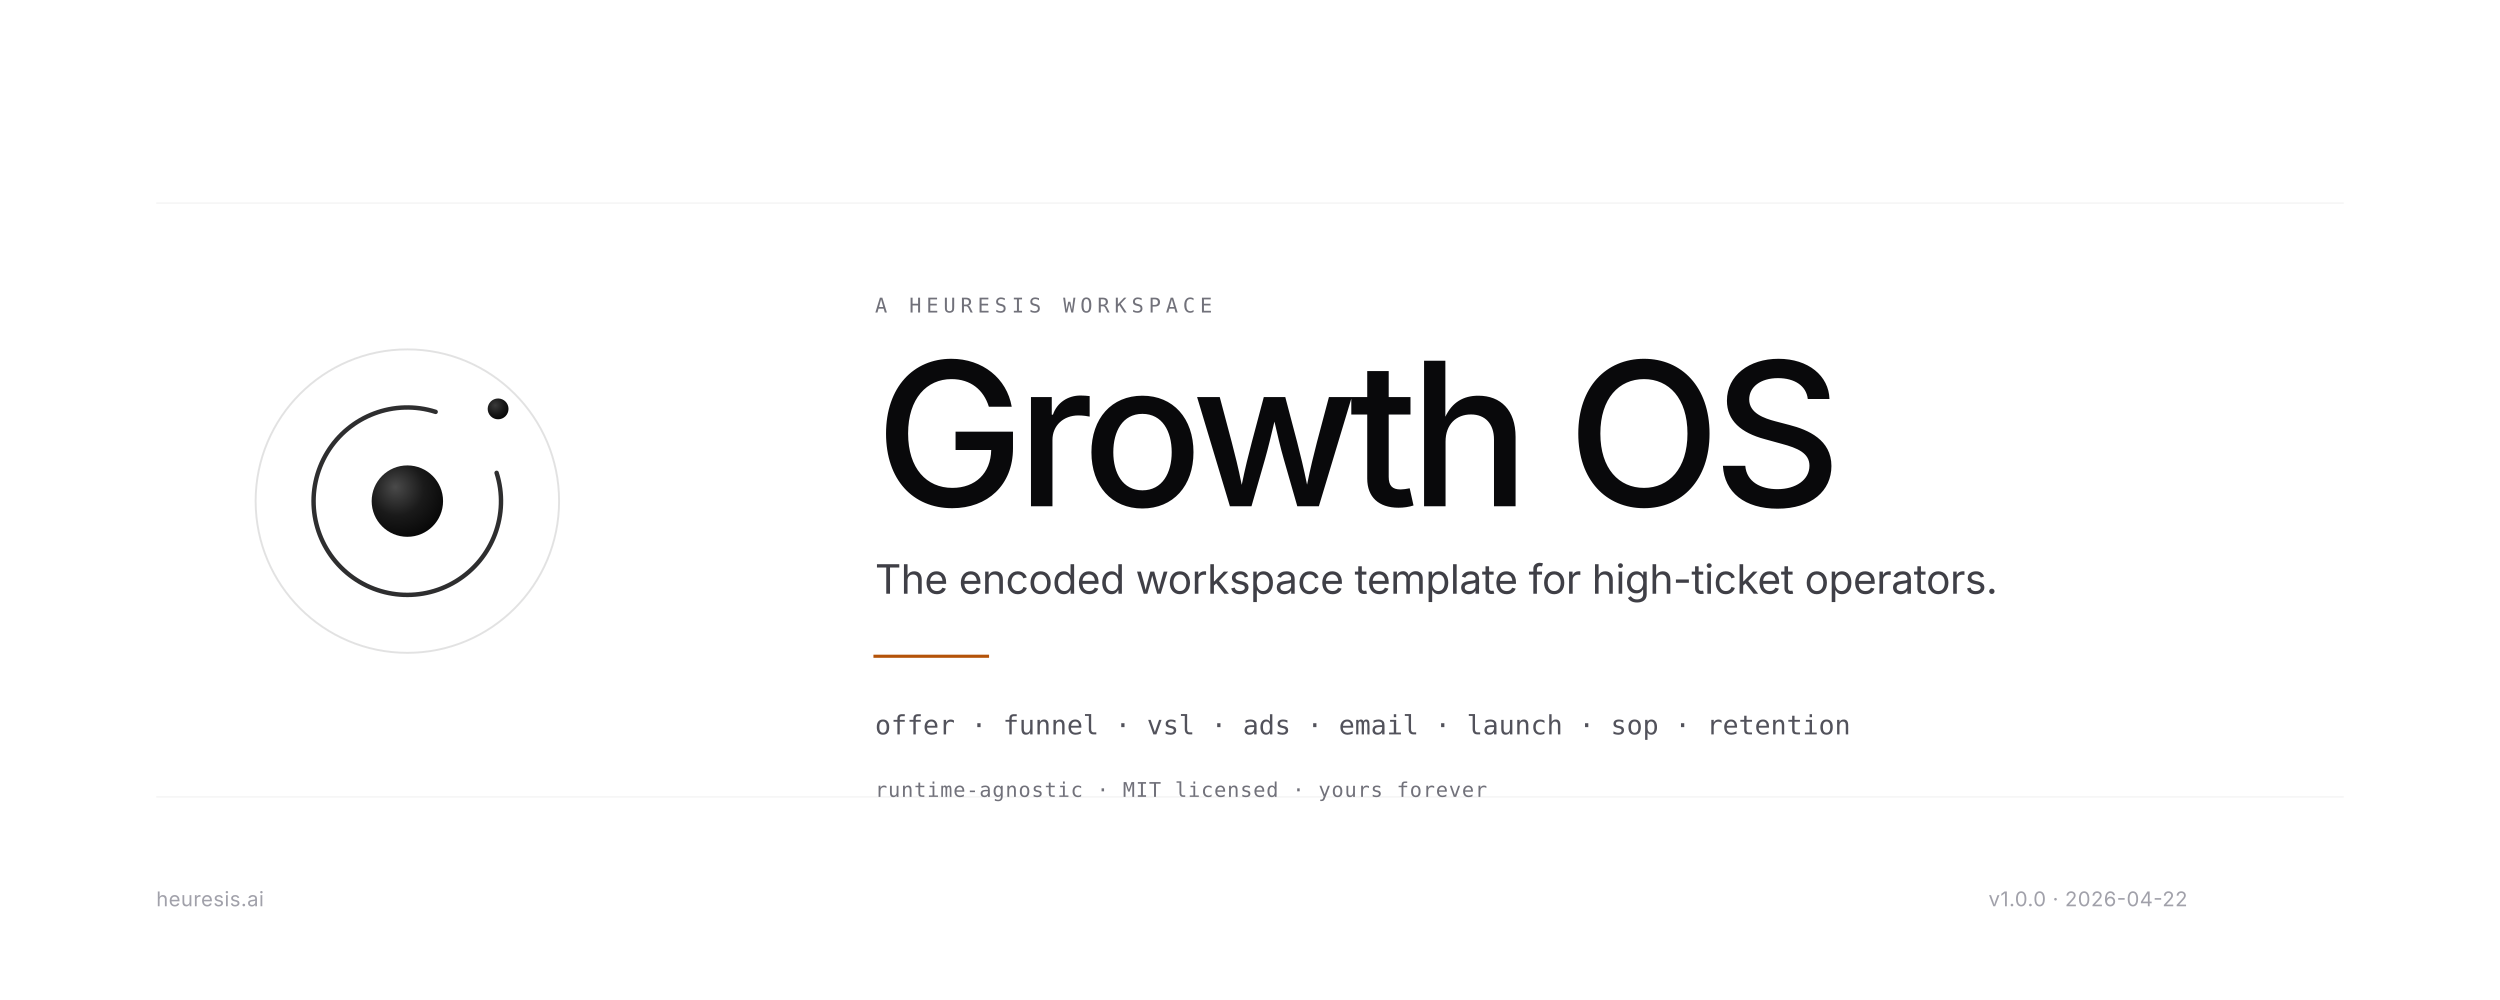
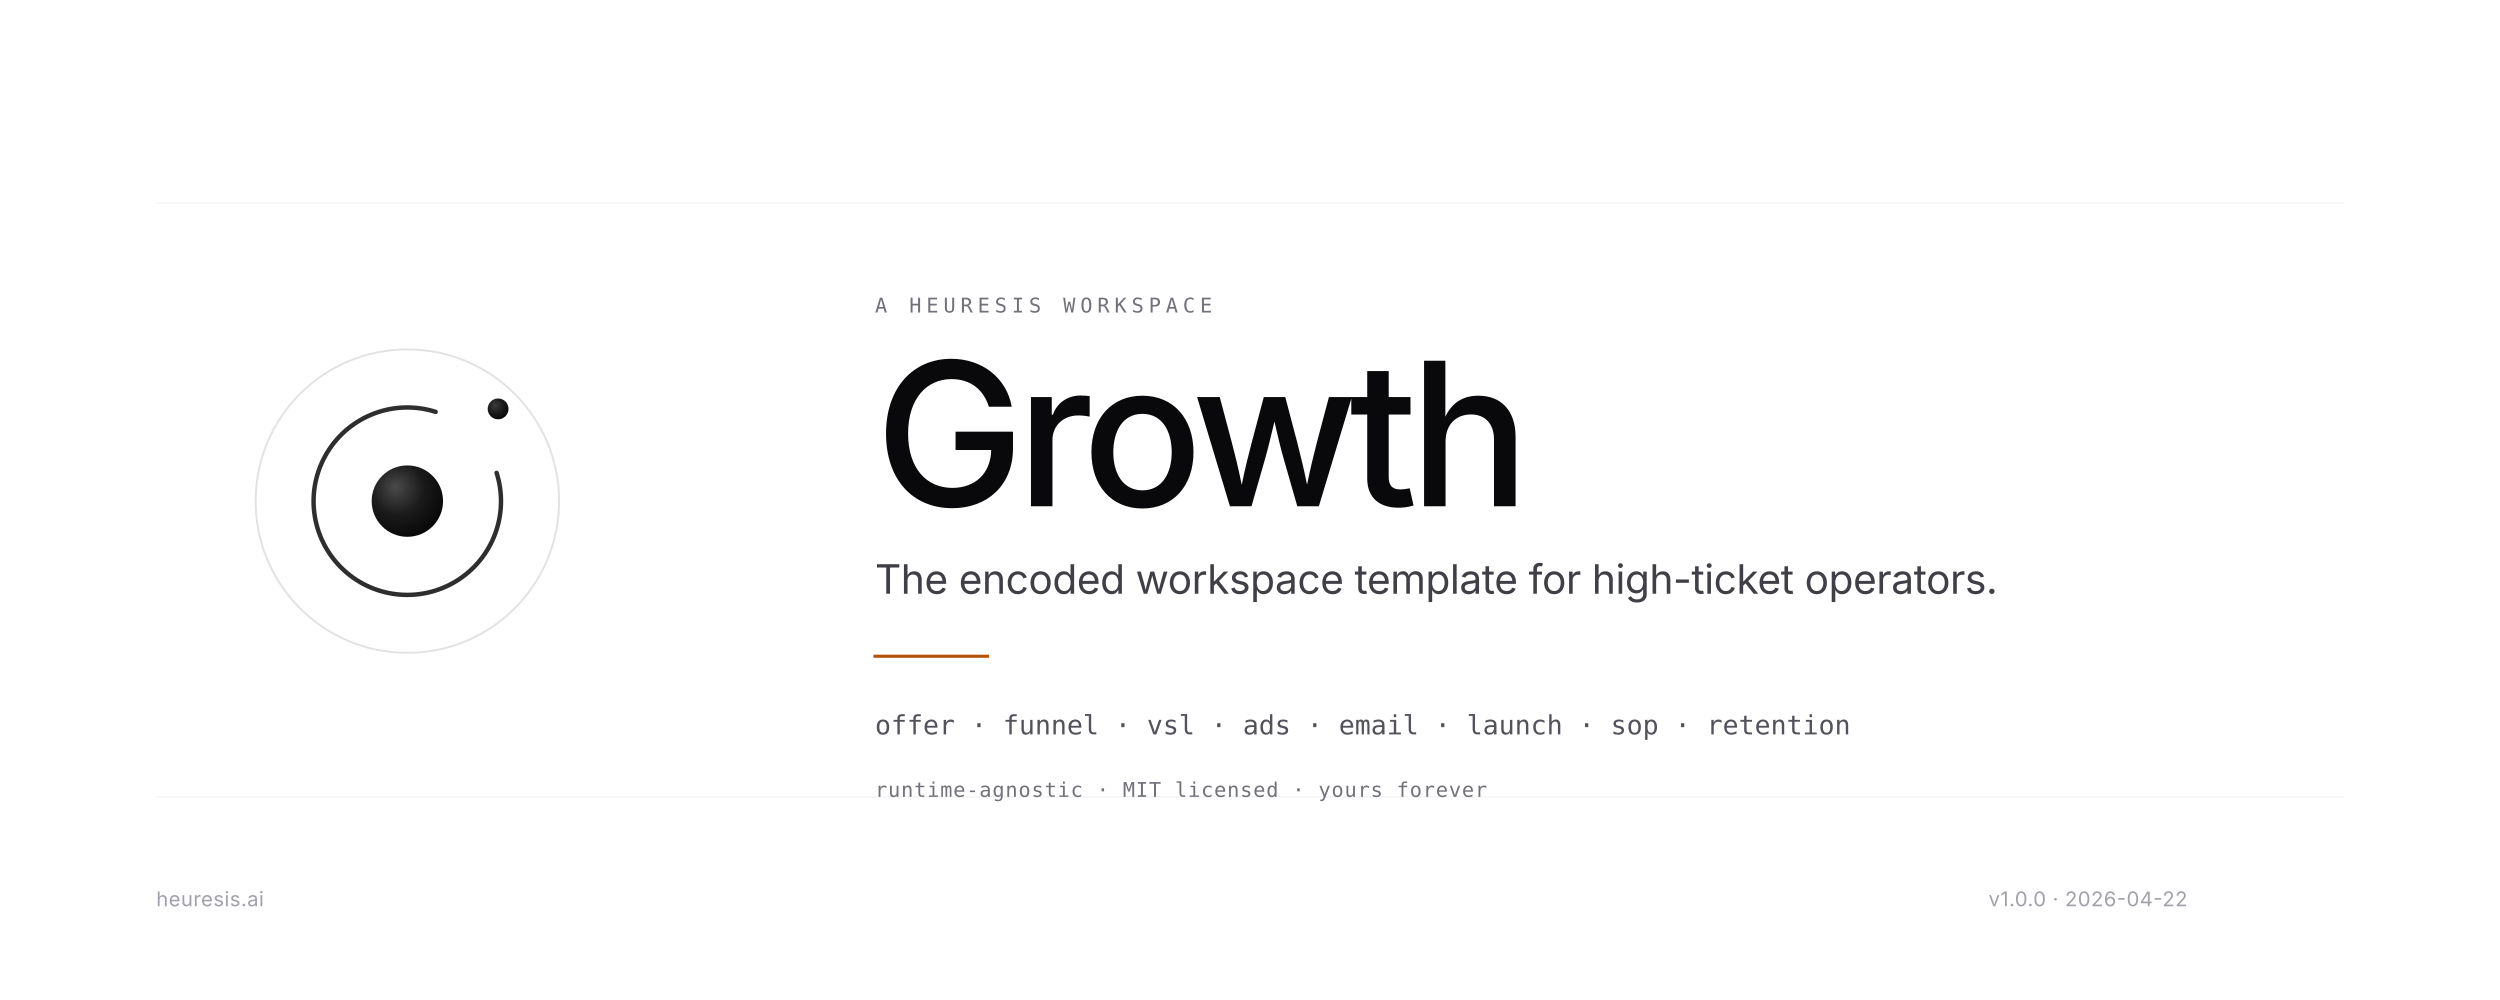
- <svg xmlns="http://www.w3.org/2000/svg" viewBox="0 0 1600 640" width="1600" height="640" role="img" aria-label="Growth OS — a Heuresis workspace template">
+ <svg xmlns="http://www.w3.org/2000/svg" viewBox="0 0 1600 640" width="1600" height="640" role="img" aria-label="Growth — a Heuresis workspace template">
  <defs>
    <radialGradient id="hb-core-l" cx="38%" cy="35%" r="68%" fx="33%" fy="30%">
      <stop offset="0%" stop-color="#4A4A4A" />
      <stop offset="55%" stop-color="#1A1A1A" />
      <stop offset="100%" stop-color="#080808" />
    </radialGradient>
    <radialGradient id="hb-particle-l" cx="36%" cy="33%" r="70%">
      <stop offset="0%" stop-color="#3A3A3A" />
      <stop offset="60%" stop-color="#181818" />
      <stop offset="100%" stop-color="#080808" />
    </radialGradient>
    <style>
      .hb-title { font-family: "Geist", "Inter", system-ui, -apple-system, "Segoe UI", Roboto, "Helvetica Neue", Arial, sans-serif; font-weight: 500; letter-spacing: -0.04em; fill: #09090b; }
      .hb-subtitle { font-family: "Geist", "Inter", system-ui, -apple-system, "Segoe UI", Roboto, "Helvetica Neue", Arial, sans-serif; font-weight: 400; letter-spacing: -0.01em; fill: #3f3f46; }
      .hb-tagline { font-family: "Geist Mono", "JetBrains Mono", "SF Mono", Menlo, Consolas, monospace; font-weight: 400; letter-spacing: 0; fill: #52525b; }
      .hb-label { font-family: "Geist Mono", "JetBrains Mono", "SF Mono", Menlo, Consolas, monospace; font-weight: 500; letter-spacing: 0.24em; text-transform: uppercase; fill: #71717a; }
      .hb-meta { font-family: "Geist Mono", "JetBrains Mono", "SF Mono", Menlo, Consolas, monospace; font-weight: 400; letter-spacing: 0.04em; fill: #71717a; }
      .hb-sig { font-family: "Geist", "Inter", system-ui, -apple-system, "Segoe UI", Roboto, sans-serif; font-weight: 400; letter-spacing: 0.02em; fill: #a1a1aa; }
    </style>
  </defs>
  <rect width="1600" height="640" fill="#ffffff" />
  <g transform="translate(100 130)" opacity="0.04">
    <path d="M 0 0 L 1400 0" stroke="#09090b" stroke-width="1" />
    <path d="M 0 380 L 1400 380" stroke="#09090b" stroke-width="1" />
  </g>
  <g transform="translate(17 77) scale(0.952)">
    <circle cx="256" cy="256" r="102" fill="none" stroke="#09090b" stroke-width="1.3" opacity="0.12" />
    <path d="M 316,237 A 63,63 0 1,1 275,196" fill="none" stroke="#09090b" stroke-width="3" stroke-linecap="round" opacity="0.85" />
    <circle cx="256" cy="256" r="24" fill="url(#hb-core-l)" />
    <circle cx="317" cy="194" r="7" fill="url(#hb-particle-l)" />
  </g>
  <g transform="translate(560 0)">
    <text class="hb-label" x="0" y="200" font-size="13">A  HEURESIS  WORKSPACE</text>
-     <text class="hb-title" x="0" y="324" font-size="128">Growth OS</text>
+     <text class="hb-title" x="0" y="324" font-size="128">Growth</text>
    <text class="hb-subtitle" x="0" y="380" font-size="26">The encoded workspace template for high-ticket operators.</text>
    <line x1="0" y1="420" x2="72" y2="420" stroke="#b45309" stroke-width="2" stroke-linecap="square" />
    <text class="hb-tagline" x="0" y="470" font-size="17">offer · funnel · vsl · ads · email · launch · sop · retention</text>
    <text class="hb-meta" x="0" y="510" font-size="13">runtime-agnostic  ·  MIT licensed  ·  yours forever</text>
  </g>
  <g transform="translate(100 580)">
    <text class="hb-sig" x="0" y="0" font-size="13">heuresis.ai</text>
  </g>
  <g transform="translate(1400 580)">
    <text class="hb-sig" x="0" y="0" font-size="13" text-anchor="end">v1.0.0  ·  2026-04-22</text>
  </g>
</svg>
